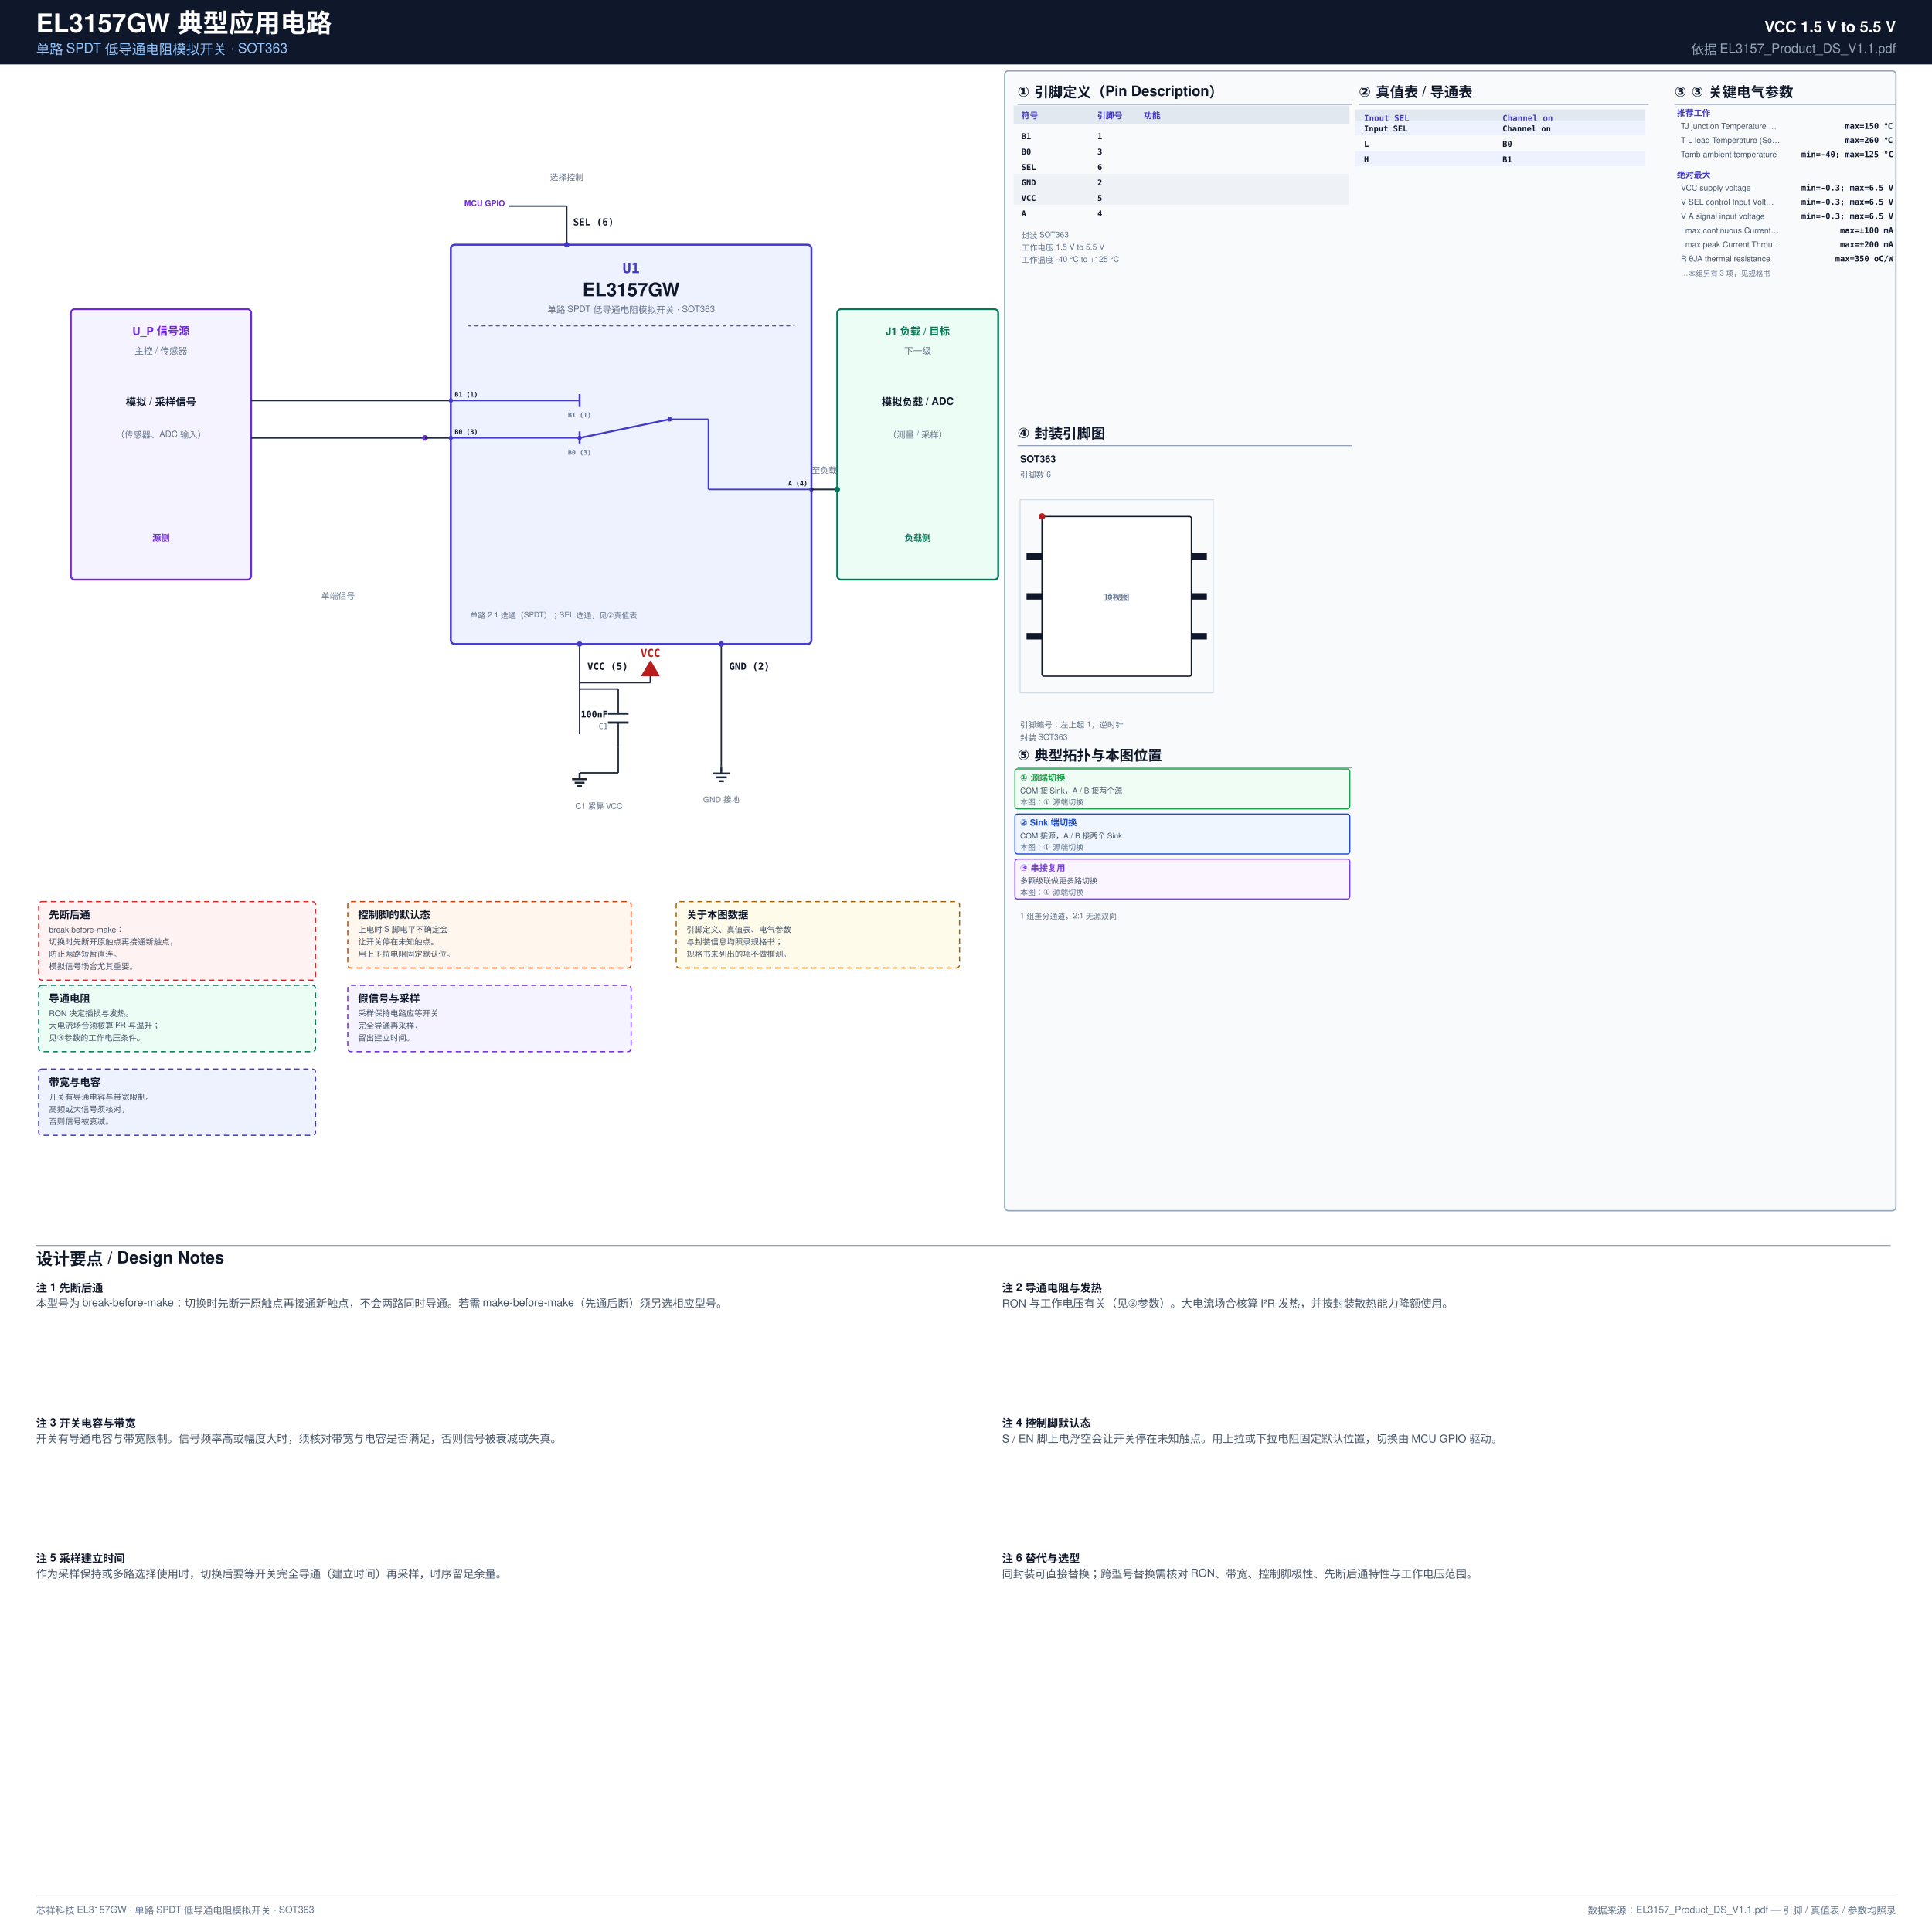
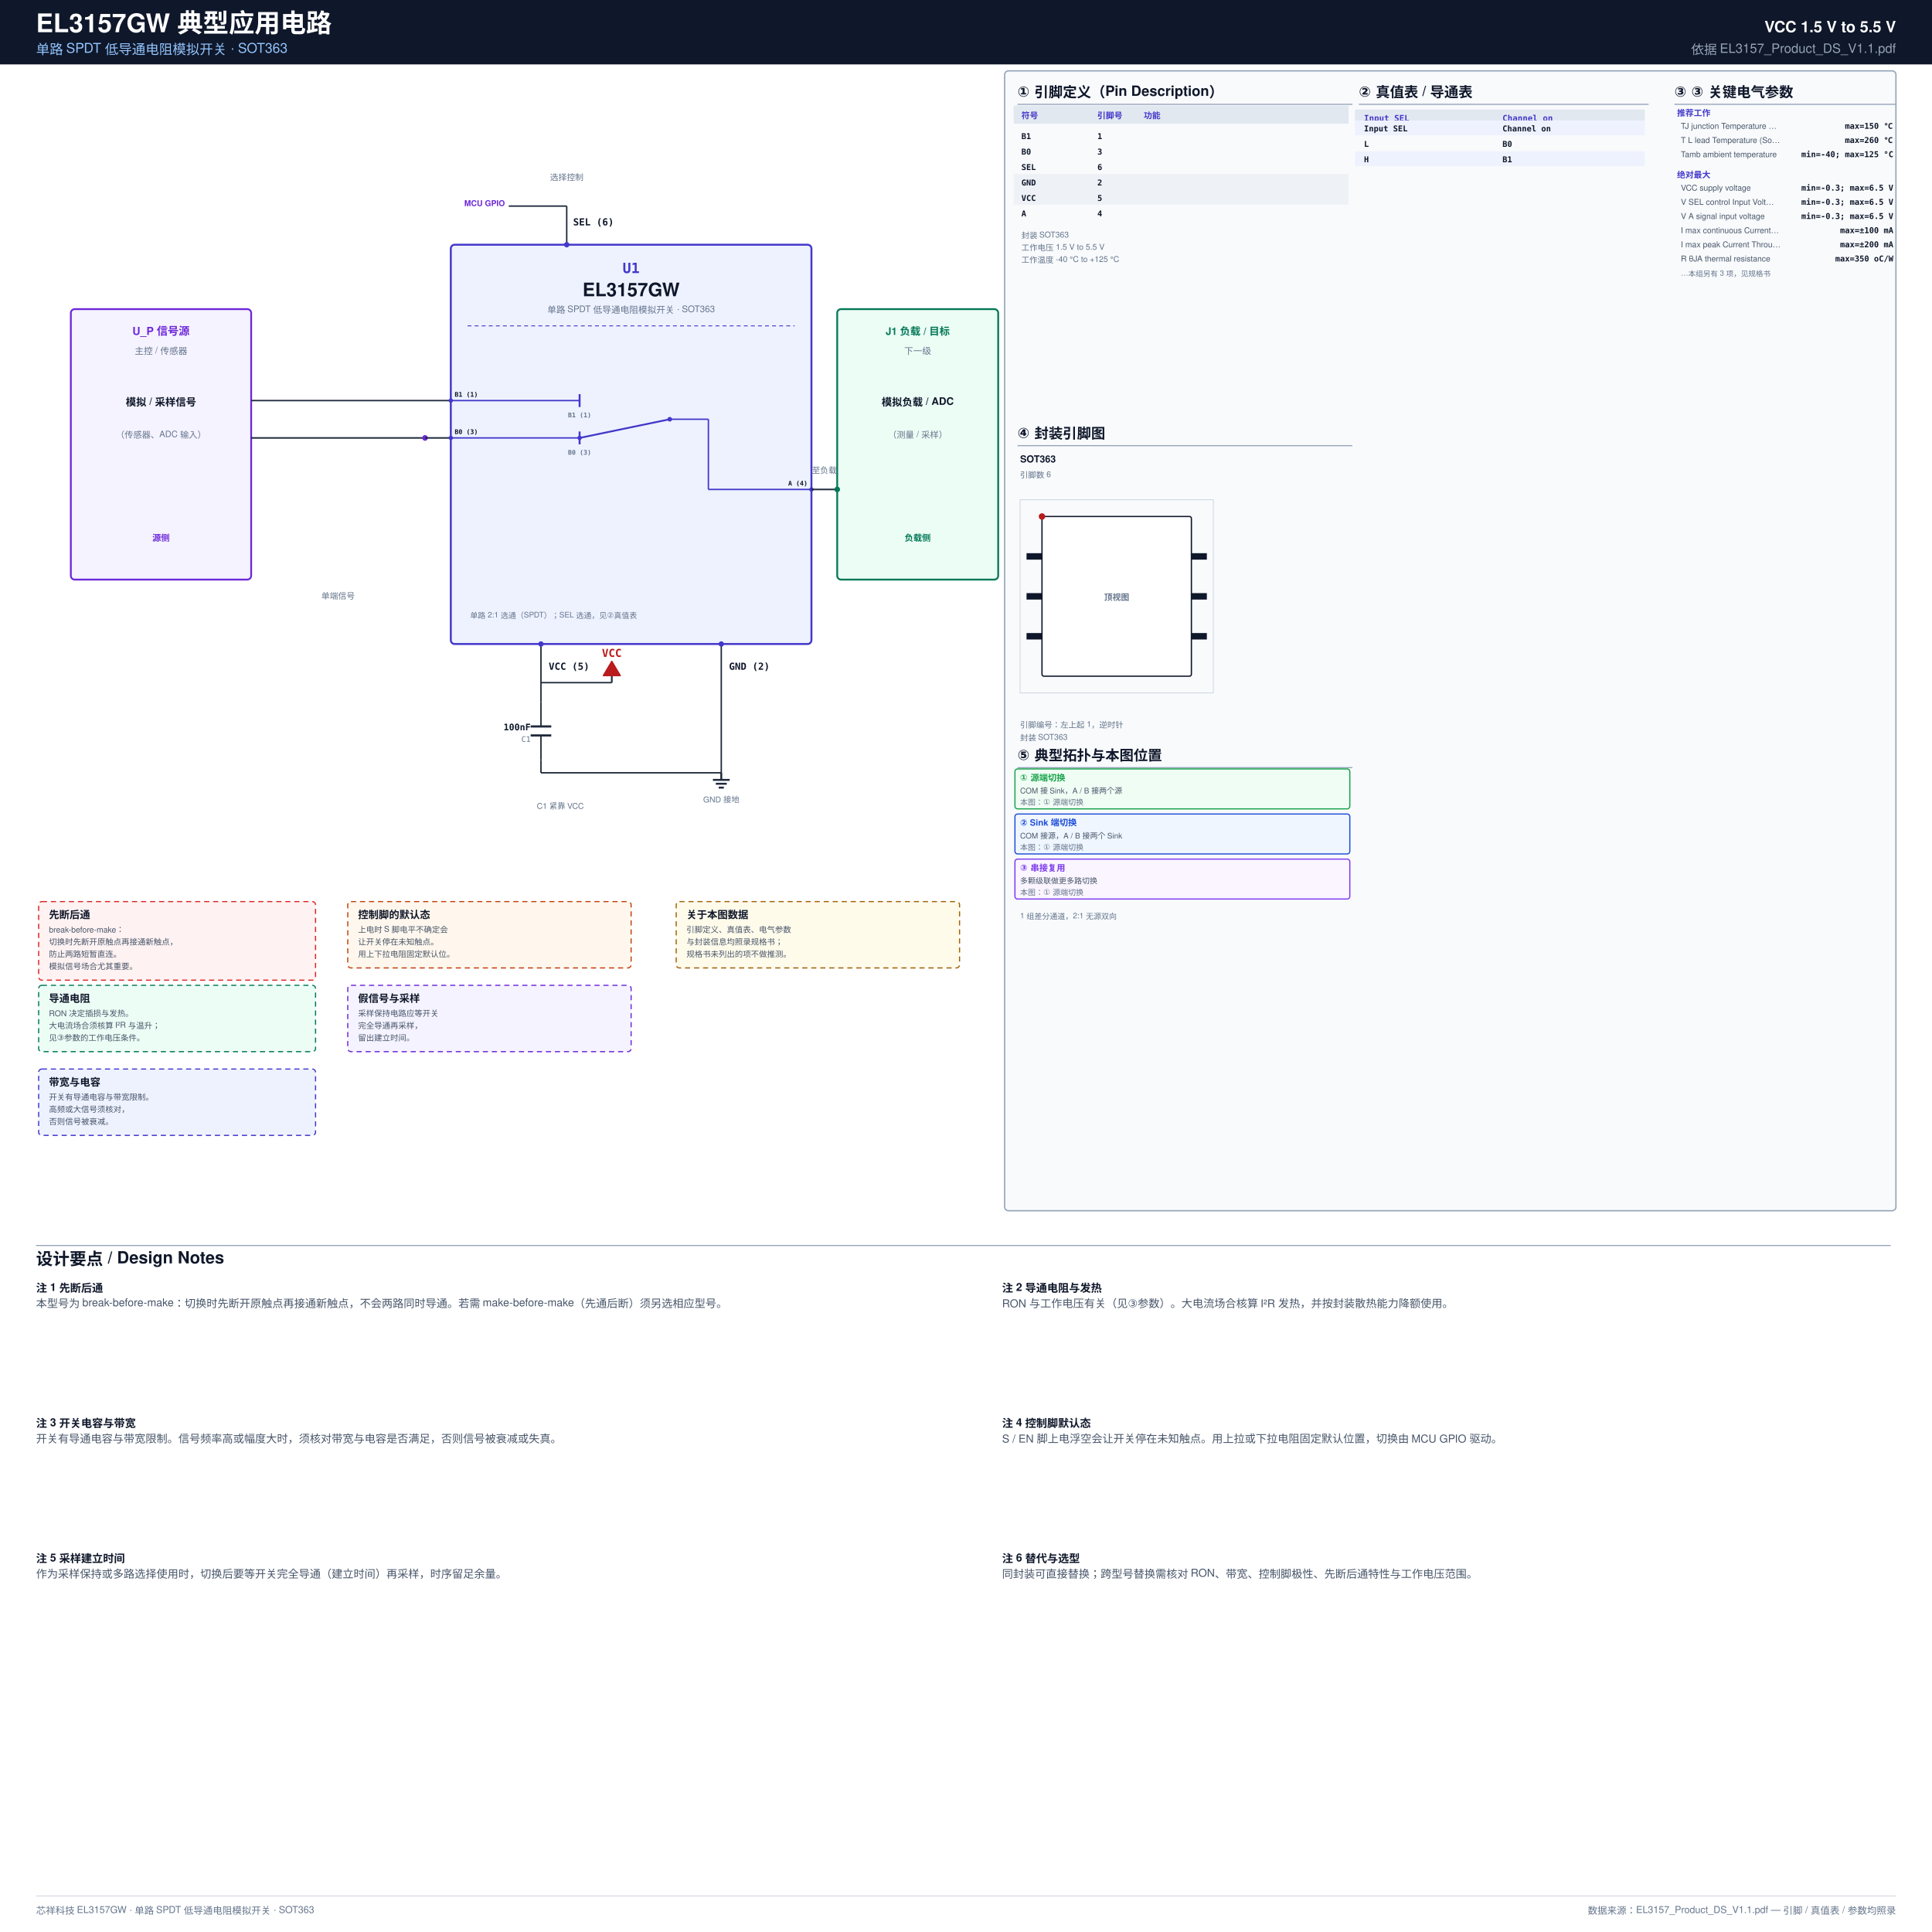
<svg xmlns="http://www.w3.org/2000/svg" width="3000" height="3000" viewBox="0 0 3000 3000">
  <rect x="0" y="0" width="3000" height="3000" rx="0" fill="#ffffff" stroke="none" stroke-width="0" />
  <rect x="0" y="0" width="3000" height="100" rx="0" fill="#0f172a" stroke="none" stroke-width="0" />
  <text x="56" y="50" font-family="PingFang SC, Helvetica Neue, Helvetica, Arial, sans-serif" font-size="40" fill="#ffffff" text-anchor="start" font-weight="700">EL3157GW 典型应用电路</text>
  <text x="56" y="84" font-family="PingFang SC, Helvetica Neue, Helvetica, Arial, sans-serif" font-size="21" fill="#93c5fd" text-anchor="start" font-weight="500">单路 SPDT 低导通电阻模拟开关 · SOT363</text>
  <text x="2944" y="50" font-family="PingFang SC, Helvetica Neue, Helvetica, Arial, sans-serif" font-size="24" fill="#ffffff" text-anchor="end" font-weight="600">VCC 1.5 V to 5.5 V</text>
  <text x="2944" y="84" font-family="PingFang SC, Helvetica Neue, Helvetica, Arial, sans-serif" font-size="20" fill="#94a3b8" text-anchor="end" font-weight="normal">依据 EL3157_Product_DS_V1.1.pdf</text>
  <rect x="110" y="480" width="280" height="420" rx="6" fill="#f5f3ff" stroke="#6d28d9" stroke-width="2.8" />
  <text x="250" y="520" font-family="PingFang SC, Helvetica Neue, Helvetica, Arial, sans-serif" font-size="17" fill="#6d28d9" text-anchor="middle" font-weight="700">U_P  信号源</text>
  <text x="250" y="550" font-family="PingFang SC, Helvetica Neue, Helvetica, Arial, sans-serif" font-size="14" fill="#64748b" text-anchor="middle" font-weight="normal">主控 / 传感器</text>
  <text x="250" y="630" font-family="PingFang SC, Helvetica Neue, Helvetica, Arial, sans-serif" font-size="16" fill="#0f172a" text-anchor="middle" font-weight="700">模拟 / 采样信号</text>
  <text x="250" y="680" font-family="PingFang SC, Helvetica Neue, Helvetica, Arial, sans-serif" font-size="13.5" fill="#64748b" text-anchor="middle" font-weight="normal">（传感器、ADC 输入）</text>
  <text x="250" y="840" font-family="PingFang SC, Helvetica Neue, Helvetica, Arial, sans-serif" font-size="13.5" fill="#6d28d9" text-anchor="middle" font-weight="600">源侧</text>
  <line x1="390" y1="680" x2="660" y2="680" stroke="#1e293b" stroke-width="2.4" />
  <circle cx="660" cy="680" r="4.4" fill="#6d28d9" />
  <text x="525.0" y="930" font-family="PingFang SC, Helvetica Neue, Helvetica, Arial, sans-serif" font-size="13" fill="#64748b" text-anchor="middle" font-weight="normal">单端信号</text>
  <rect x="700" y="380" width="560" height="620" rx="6" fill="#eef2ff" stroke="#4338ca" stroke-width="3.0" />
  <text x="980.0" y="424" font-family="Menlo, Monaco, Consolas, monospace" font-size="22" fill="#4338ca" text-anchor="middle" font-weight="700">U1</text>
  <text x="980.0" y="460" font-family="PingFang SC, Helvetica Neue, Helvetica, Arial, sans-serif" font-size="29" fill="#0f172a" text-anchor="middle" font-weight="700">EL3157GW</text>
  <text x="980.0" y="486" font-family="PingFang SC, Helvetica Neue, Helvetica, Arial, sans-serif" font-size="14" fill="#64748b" text-anchor="middle" font-weight="normal">单路 SPDT 低导通电阻模拟开关 · SOT363</text>
  <line x1="726" y1="506" x2="1234" y2="506" stroke="#4338ca" stroke-width="1.4" stroke-dasharray="6 5" />
  <line x1="390" y1="622.0" x2="700" y2="622.0" stroke="#1e293b" stroke-width="2.2" />
  <circle cx="700" cy="622.0" r="3.4" fill="#4338ca" />
  <line x1="660" y1="680.0" x2="700" y2="680.0" stroke="#1e293b" stroke-width="2.4" />
  <circle cx="700" cy="680.0" r="3.4" fill="#4338ca" />
  <circle cx="1260" cy="760.0" r="3.4" fill="#4338ca" />
  <line x1="700" y1="622.0" x2="900" y2="622.0" stroke="#4338ca" stroke-width="2.2" />
  <text x="706" y="616.0" font-family="Menlo, Monaco, Consolas, monospace" font-size="10" fill="#0f172a" text-anchor="start" font-weight="600">B1 (1)</text>
  <line x1="700" y1="680.0" x2="900" y2="680.0" stroke="#4338ca" stroke-width="2.2" />
  <text x="706" y="674.0" font-family="Menlo, Monaco, Consolas, monospace" font-size="10" fill="#0f172a" text-anchor="start" font-weight="600">B0 (3)</text>
  <text x="1254" y="754.0" font-family="Menlo, Monaco, Consolas, monospace" font-size="10" fill="#0f172a" text-anchor="end" font-weight="600">A (4)</text>
  <line x1="900" y1="612.0" x2="900" y2="632.0" stroke="#4338ca" stroke-width="3.0" />
  <line x1="900" y1="670.0" x2="900" y2="690.0" stroke="#4338ca" stroke-width="3.0" />
  <line x1="1040" y1="651.0" x2="1100" y2="651.0" stroke="#4338ca" stroke-width="2.2" />
  <line x1="1100" y1="651.0" x2="1100" y2="760" stroke="#4338ca" stroke-width="2.2" />
  <line x1="1100" y1="760" x2="1260" y2="760" stroke="#4338ca" stroke-width="2.2" />
  <circle cx="1040" cy="651.0" r="3.6" fill="#4338ca" />
  <line x1="1040" y1="651.0" x2="900" y2="680.0" stroke="#4338ca" stroke-width="2.8" />
  <circle cx="900" cy="680.0" r="3.4" fill="#4338ca" />
  <text x="900" y="648.0" font-family="Menlo, Monaco, Consolas, monospace" font-size="10" fill="#64748b" text-anchor="middle" font-weight="700">B1 (1)</text>
  <text x="900" y="706.0" font-family="Menlo, Monaco, Consolas, monospace" font-size="10" fill="#64748b" text-anchor="middle" font-weight="700">B0 (3)</text>
  <text x="730" y="960" font-family="PingFang SC, Helvetica Neue, Helvetica, Arial, sans-serif" font-size="12" fill="#64748b" text-anchor="start" font-weight="normal">单路 2:1 选通（SPDT）；SEL 选通，见②真值表</text>
  <rect x="1300" y="480" width="250" height="420" rx="6" fill="#ecfdf5" stroke="#047857" stroke-width="2.8" />
  <text x="1425" y="520" font-family="PingFang SC, Helvetica Neue, Helvetica, Arial, sans-serif" font-size="16" fill="#047857" text-anchor="middle" font-weight="700">J1  负载 / 目标</text>
  <text x="1425" y="550" font-family="PingFang SC, Helvetica Neue, Helvetica, Arial, sans-serif" font-size="14" fill="#64748b" text-anchor="middle" font-weight="normal">下一级</text>
  <text x="1425" y="630" font-family="PingFang SC, Helvetica Neue, Helvetica, Arial, sans-serif" font-size="16" fill="#0f172a" text-anchor="middle" font-weight="700">模拟负载 / ADC</text>
  <text x="1425" y="680" font-family="PingFang SC, Helvetica Neue, Helvetica, Arial, sans-serif" font-size="13.5" fill="#64748b" text-anchor="middle" font-weight="normal">（测量 / 采样）</text>
  <text x="1425" y="840" font-family="PingFang SC, Helvetica Neue, Helvetica, Arial, sans-serif" font-size="13.5" fill="#047857" text-anchor="middle" font-weight="600">负载侧</text>
  <line x1="1260" y1="760" x2="1300" y2="760" stroke="#1e293b" stroke-width="2.4" />
  <circle cx="1300" cy="760" r="4.4" fill="#047857" />
  <text x="1280.0" y="735" font-family="PingFang SC, Helvetica Neue, Helvetica, Arial, sans-serif" font-size="13" fill="#64748b" text-anchor="middle" font-weight="normal">至负载</text>
  <line x1="880" y1="320" x2="880" y2="380" stroke="#1e293b" stroke-width="2.2" />
  <circle cx="880" cy="380" r="4.2" fill="#4338ca" />
  <text x="890" y="350" font-family="Menlo, Monaco, Consolas, monospace" font-size="15" fill="#0f172a" text-anchor="start" font-weight="600">SEL (6)</text>
  <text x="880" y="280" font-family="PingFang SC, Helvetica Neue, Helvetica, Arial, sans-serif" font-size="13" fill="#64748b" text-anchor="middle" font-weight="normal">选择控制</text>
  <line x1="790" y1="320" x2="880" y2="320" stroke="#1e293b" stroke-width="2.2" />
  <text x="784" y="320" font-family="PingFang SC, Helvetica Neue, Helvetica, Arial, sans-serif" font-size="12.5" fill="#6d28d9" text-anchor="end" font-weight="600">MCU GPIO</text>
-   <line x1="900" y1="1000" x2="900" y2="1140" stroke="#1e293b" stroke-width="2.2" />
-   <circle cx="900" cy="1000" r="4.2" fill="#4338ca" />
-   <text x="912" y="1040" font-family="Menlo, Monaco, Consolas, monospace" font-size="15" fill="#0f172a" text-anchor="start" font-weight="600">VCC (5)</text>
-   <line x1="900" y1="1060" x2="1010" y2="1060" stroke="#1e293b" stroke-width="2.2" />
-   <line x1="1010" y1="1060" x2="1010" y2="1049" stroke="#1e293b" stroke-width="2.6" />
-   <path d="M997,1049 L1023,1049 L1010,1027 Z" stroke="#b91c1c" stroke-width="2.2" fill="#b91c1c" stroke-linejoin="round" stroke-linecap="round" />
-   <text x="1010" y="1020" font-family="Menlo, Monaco, Consolas, monospace" font-size="17" fill="#b91c1c" text-anchor="middle" font-weight="700">VCC</text>
-   <line x1="960" y1="1070" x2="960" y2="1108.0" stroke="#1e293b" stroke-width="2.2" />
-   <line x1="944.0" y1="1108.0" x2="976.0" y2="1108.0" stroke="#1e293b" stroke-width="3.4" />
-   <line x1="944.0" y1="1122.0" x2="976.0" y2="1122.0" stroke="#1e293b" stroke-width="3.4" />
-   <line x1="960" y1="1122.0" x2="960" y2="1160" stroke="#1e293b" stroke-width="2.2" />
-   <text x="944" y="1114.0" font-family="Menlo, Monaco, Consolas, monospace" font-size="14" fill="#0f172a" text-anchor="end" font-weight="700">100nF</text>
-   <text x="944" y="1132.0" font-family="Menlo, Monaco, Consolas, monospace" font-size="12" fill="#64748b" text-anchor="end" font-weight="500">C1</text>
-   <line x1="900" y1="1070" x2="960" y2="1070" stroke="#1e293b" stroke-width="2.2" />
-   <line x1="960" y1="1160" x2="960" y2="1200" stroke="#1e293b" stroke-width="2.2" />
-   <line x1="900" y1="1200" x2="960" y2="1200" stroke="#1e293b" stroke-width="2.2" />
-   <line x1="900" y1="1200" x2="900" y2="1209.9" stroke="#1e293b" stroke-width="3.0" />
-   <line x1="888.3" y1="1209.9" x2="911.7" y2="1209.9" stroke="#1e293b" stroke-width="3.0" />
-   <line x1="892.35" y1="1215.3" x2="907.65" y2="1215.3" stroke="#1e293b" stroke-width="3.0" />
-   <line x1="896.4" y1="1220.7" x2="903.6" y2="1220.7" stroke="#1e293b" stroke-width="3.0" />
-   <text x="930" y="1256" font-family="PingFang SC, Helvetica Neue, Helvetica, Arial, sans-serif" font-size="12.5" fill="#64748b" text-anchor="middle" font-weight="normal">C1 紧靠 VCC</text>
-   <line x1="1120" y1="1000" x2="1120" y2="1190" stroke="#1e293b" stroke-width="2.2" />
+   <line x1="840" y1="1000" x2="840" y2="1090" stroke="#1e293b" stroke-width="2.2" />
+   <circle cx="840" cy="1000" r="4.2" fill="#4338ca" />
+   <text x="852" y="1040" font-family="Menlo, Monaco, Consolas, monospace" font-size="15" fill="#0f172a" text-anchor="start" font-weight="600">VCC (5)</text>
+   <line x1="840" y1="1060" x2="950" y2="1060" stroke="#1e293b" stroke-width="2.2" />
+   <line x1="950" y1="1060" x2="950" y2="1049" stroke="#1e293b" stroke-width="2.6" />
+   <path d="M937,1049 L963,1049 L950,1027 Z" stroke="#b91c1c" stroke-width="2.2" fill="#b91c1c" stroke-linejoin="round" stroke-linecap="round" />
+   <text x="950" y="1020" font-family="Menlo, Monaco, Consolas, monospace" font-size="17" fill="#b91c1c" text-anchor="middle" font-weight="700">VCC</text>
+   <line x1="840" y1="1090" x2="840" y2="1128.0" stroke="#1e293b" stroke-width="2.2" />
+   <line x1="824.0" y1="1128.0" x2="856.0" y2="1128.0" stroke="#1e293b" stroke-width="3.4" />
+   <line x1="824.0" y1="1142.0" x2="856.0" y2="1142.0" stroke="#1e293b" stroke-width="3.4" />
+   <line x1="840" y1="1142.0" x2="840" y2="1180" stroke="#1e293b" stroke-width="2.2" />
+   <text x="824" y="1134.0" font-family="Menlo, Monaco, Consolas, monospace" font-size="14" fill="#0f172a" text-anchor="end" font-weight="700">100nF</text>
+   <text x="824" y="1152.0" font-family="Menlo, Monaco, Consolas, monospace" font-size="12" fill="#64748b" text-anchor="end" font-weight="500">C1</text>
+   <line x1="840" y1="1180" x2="840" y2="1200" stroke="#1e293b" stroke-width="2.2" />
+   <text x="870" y="1256" font-family="PingFang SC, Helvetica Neue, Helvetica, Arial, sans-serif" font-size="12.5" fill="#64748b" text-anchor="middle" font-weight="normal">C1 紧靠 VCC</text>
+   <line x1="1120" y1="1000" x2="1120" y2="1200" stroke="#1e293b" stroke-width="2.2" />
  <circle cx="1120" cy="1000" r="4.2" fill="#4338ca" />
  <text x="1132" y="1040" font-family="Menlo, Monaco, Consolas, monospace" font-size="15" fill="#0f172a" text-anchor="start" font-weight="600">GND (2)</text>
-   <line x1="1120" y1="1190" x2="1120" y2="1201.0" stroke="#1e293b" stroke-width="3.0" />
-   <line x1="1107.0" y1="1201.0" x2="1133.0" y2="1201.0" stroke="#1e293b" stroke-width="3.0" />
-   <line x1="1111.5" y1="1207.0" x2="1128.5" y2="1207.0" stroke="#1e293b" stroke-width="3.0" />
-   <line x1="1116.0" y1="1213.0" x2="1124.0" y2="1213.0" stroke="#1e293b" stroke-width="3.0" />
+   <line x1="1120" y1="1200" x2="1120" y2="1211.0" stroke="#1e293b" stroke-width="3.0" />
+   <line x1="1107.0" y1="1211.0" x2="1133.0" y2="1211.0" stroke="#1e293b" stroke-width="3.0" />
+   <line x1="1111.5" y1="1217.0" x2="1128.5" y2="1217.0" stroke="#1e293b" stroke-width="3.0" />
+   <line x1="1116.0" y1="1223.0" x2="1124.0" y2="1223.0" stroke="#1e293b" stroke-width="3.0" />
  <text x="1120" y="1246" font-family="PingFang SC, Helvetica Neue, Helvetica, Arial, sans-serif" font-size="12.5" fill="#64748b" text-anchor="middle" font-weight="normal">GND 接地</text>
+   <line x1="840" y1="1200" x2="1120" y2="1200" stroke="#1e293b" stroke-width="2.2" />
  <rect x="60" y="1400" width="430" height="122" rx="5" fill="#fef2f2" stroke="#dc2626" stroke-width="1.8" stroke-dasharray="8 6" />
  <text x="76" y="1426" font-family="PingFang SC, Helvetica Neue, Helvetica, Arial, sans-serif" font-size="16" fill="#0f172a" text-anchor="start" font-weight="700">先断后通</text>
  <text x="76" y="1448" font-family="PingFang SC, Helvetica Neue, Helvetica, Arial, sans-serif" font-size="12.5" fill="#475569" text-anchor="start" font-weight="normal">break-before-make：</text>
  <text x="76" y="1467" font-family="PingFang SC, Helvetica Neue, Helvetica, Arial, sans-serif" font-size="12.5" fill="#475569" text-anchor="start" font-weight="normal">切换时先断开原触点再接通新触点，</text>
  <text x="76" y="1486" font-family="PingFang SC, Helvetica Neue, Helvetica, Arial, sans-serif" font-size="12.5" fill="#475569" text-anchor="start" font-weight="normal">防止两路短暂直连。</text>
  <text x="76" y="1505" font-family="PingFang SC, Helvetica Neue, Helvetica, Arial, sans-serif" font-size="12.5" fill="#475569" text-anchor="start" font-weight="normal">模拟信号场合尤其重要。</text>
  <rect x="60" y="1530" width="430" height="103" rx="5" fill="#ecfdf5" stroke="#047857" stroke-width="1.8" stroke-dasharray="8 6" />
  <text x="76" y="1556" font-family="PingFang SC, Helvetica Neue, Helvetica, Arial, sans-serif" font-size="16" fill="#0f172a" text-anchor="start" font-weight="700">导通电阻</text>
  <text x="76" y="1578" font-family="PingFang SC, Helvetica Neue, Helvetica, Arial, sans-serif" font-size="12.5" fill="#475569" text-anchor="start" font-weight="normal">RON 决定插损与发热。</text>
  <text x="76" y="1597" font-family="PingFang SC, Helvetica Neue, Helvetica, Arial, sans-serif" font-size="12.5" fill="#475569" text-anchor="start" font-weight="normal">大电流场合须核算 I²R 与温升；</text>
  <text x="76" y="1616" font-family="PingFang SC, Helvetica Neue, Helvetica, Arial, sans-serif" font-size="12.5" fill="#475569" text-anchor="start" font-weight="normal">见③参数的工作电压条件。</text>
  <rect x="60" y="1660" width="430" height="103" rx="5" fill="#eef2ff" stroke="#4338ca" stroke-width="1.8" stroke-dasharray="8 6" />
  <text x="76" y="1686" font-family="PingFang SC, Helvetica Neue, Helvetica, Arial, sans-serif" font-size="16" fill="#0f172a" text-anchor="start" font-weight="700">带宽与电容</text>
  <text x="76" y="1708" font-family="PingFang SC, Helvetica Neue, Helvetica, Arial, sans-serif" font-size="12.5" fill="#475569" text-anchor="start" font-weight="normal">开关有导通电容与带宽限制。</text>
  <text x="76" y="1727" font-family="PingFang SC, Helvetica Neue, Helvetica, Arial, sans-serif" font-size="12.5" fill="#475569" text-anchor="start" font-weight="normal">高频或大信号须核对，</text>
  <text x="76" y="1746" font-family="PingFang SC, Helvetica Neue, Helvetica, Arial, sans-serif" font-size="12.5" fill="#475569" text-anchor="start" font-weight="normal">否则信号被衰减。</text>
  <rect x="540" y="1400" width="440" height="103" rx="5" fill="#fff7ed" stroke="#c2410c" stroke-width="1.8" stroke-dasharray="8 6" />
  <text x="556" y="1426" font-family="PingFang SC, Helvetica Neue, Helvetica, Arial, sans-serif" font-size="16" fill="#0f172a" text-anchor="start" font-weight="700">控制脚的默认态</text>
  <text x="556" y="1448" font-family="PingFang SC, Helvetica Neue, Helvetica, Arial, sans-serif" font-size="12.5" fill="#475569" text-anchor="start" font-weight="normal">上电时 S 脚电平不确定会</text>
  <text x="556" y="1467" font-family="PingFang SC, Helvetica Neue, Helvetica, Arial, sans-serif" font-size="12.5" fill="#475569" text-anchor="start" font-weight="normal">让开关停在未知触点。</text>
  <text x="556" y="1486" font-family="PingFang SC, Helvetica Neue, Helvetica, Arial, sans-serif" font-size="12.5" fill="#475569" text-anchor="start" font-weight="normal">用上下拉电阻固定默认位。</text>
  <rect x="540" y="1530" width="440" height="103" rx="5" fill="#f5f3ff" stroke="#6d28d9" stroke-width="1.8" stroke-dasharray="8 6" />
  <text x="556" y="1556" font-family="PingFang SC, Helvetica Neue, Helvetica, Arial, sans-serif" font-size="16" fill="#0f172a" text-anchor="start" font-weight="700">假信号与采样</text>
  <text x="556" y="1578" font-family="PingFang SC, Helvetica Neue, Helvetica, Arial, sans-serif" font-size="12.5" fill="#475569" text-anchor="start" font-weight="normal">采样保持电路应等开关</text>
  <text x="556" y="1597" font-family="PingFang SC, Helvetica Neue, Helvetica, Arial, sans-serif" font-size="12.5" fill="#475569" text-anchor="start" font-weight="normal">完全导通再采样，</text>
  <text x="556" y="1616" font-family="PingFang SC, Helvetica Neue, Helvetica, Arial, sans-serif" font-size="12.5" fill="#475569" text-anchor="start" font-weight="normal">留出建立时间。</text>
  <rect x="1050" y="1400" width="440" height="103" rx="5" fill="#fffbeb" stroke="#a16207" stroke-width="1.8" stroke-dasharray="8 6" />
  <text x="1066" y="1426" font-family="PingFang SC, Helvetica Neue, Helvetica, Arial, sans-serif" font-size="16" fill="#0f172a" text-anchor="start" font-weight="700">关于本图数据</text>
  <text x="1066" y="1448" font-family="PingFang SC, Helvetica Neue, Helvetica, Arial, sans-serif" font-size="12.5" fill="#475569" text-anchor="start" font-weight="normal">引脚定义、真值表、电气参数</text>
  <text x="1066" y="1467" font-family="PingFang SC, Helvetica Neue, Helvetica, Arial, sans-serif" font-size="12.5" fill="#475569" text-anchor="start" font-weight="normal">与封装信息均照录规格书；</text>
  <text x="1066" y="1486" font-family="PingFang SC, Helvetica Neue, Helvetica, Arial, sans-serif" font-size="12.5" fill="#475569" text-anchor="start" font-weight="normal">规格书未列出的项不做推测。</text>
  <rect x="1560" y="110" width="1384" height="1770" rx="6" fill="#f8fafc" stroke="#94a3b8" stroke-width="2.0" />
  <text x="1580" y="150" font-family="PingFang SC, Helvetica Neue, Helvetica, Arial, sans-serif" font-size="22" fill="#0f172a" text-anchor="start" font-weight="700">① 引脚定义（Pin Description）</text>
  <line x1="1580" y1="162" x2="2100" y2="162" stroke="#94a3b8" stroke-width="1.6" />
  <rect x="1574.0" y="164" width="520.0" height="28" rx="0" fill="#e2e8f0" stroke="none" stroke-width="0" />
  <text x="1586.0" y="184" font-family="Menlo, Monaco, Consolas, monospace" font-size="13" fill="#4338ca" text-anchor="start" font-weight="700">符号</text>
  <text x="1704.0" y="184" font-family="Menlo, Monaco, Consolas, monospace" font-size="13" fill="#4338ca" text-anchor="start" font-weight="700">引脚号</text>
  <text x="1776.0" y="184" font-family="Menlo, Monaco, Consolas, monospace" font-size="13" fill="#4338ca" text-anchor="start" font-weight="700">功能</text>
  <text x="1586.0" y="216" font-family="Menlo, Monaco, Consolas, monospace" font-size="12.5" fill="#0f172a" text-anchor="start" font-weight="600">B1</text>
  <text x="1704.0" y="216" font-family="Menlo, Monaco, Consolas, monospace" font-size="12.5" fill="#0f172a" text-anchor="start" font-weight="600">1</text>
  <text x="1586.0" y="240" font-family="Menlo, Monaco, Consolas, monospace" font-size="12.5" fill="#0f172a" text-anchor="start" font-weight="600">B0</text>
  <text x="1704.0" y="240" font-family="Menlo, Monaco, Consolas, monospace" font-size="12.5" fill="#0f172a" text-anchor="start" font-weight="600">3</text>
  <text x="1586.0" y="264" font-family="Menlo, Monaco, Consolas, monospace" font-size="12.5" fill="#0f172a" text-anchor="start" font-weight="600">SEL</text>
  <text x="1704.0" y="264" font-family="Menlo, Monaco, Consolas, monospace" font-size="12.5" fill="#0f172a" text-anchor="start" font-weight="600">6</text>
  <rect x="1574.0" y="270" width="520.0" height="24" rx="0" fill="#eef2f7" stroke="none" stroke-width="0" />
  <text x="1586.0" y="288" font-family="Menlo, Monaco, Consolas, monospace" font-size="12.5" fill="#0f172a" text-anchor="start" font-weight="600">GND</text>
  <text x="1704.0" y="288" font-family="Menlo, Monaco, Consolas, monospace" font-size="12.5" fill="#0f172a" text-anchor="start" font-weight="600">2</text>
  <rect x="1574.0" y="294" width="520.0" height="24" rx="0" fill="#eef2f7" stroke="none" stroke-width="0" />
  <text x="1586.0" y="312" font-family="Menlo, Monaco, Consolas, monospace" font-size="12.5" fill="#0f172a" text-anchor="start" font-weight="600">VCC</text>
  <text x="1704.0" y="312" font-family="Menlo, Monaco, Consolas, monospace" font-size="12.5" fill="#0f172a" text-anchor="start" font-weight="600">5</text>
  <text x="1586.0" y="336" font-family="Menlo, Monaco, Consolas, monospace" font-size="12.5" fill="#0f172a" text-anchor="start" font-weight="600">A</text>
  <text x="1704.0" y="336" font-family="Menlo, Monaco, Consolas, monospace" font-size="12.5" fill="#0f172a" text-anchor="start" font-weight="600">4</text>
  <text x="1586" y="370" font-family="PingFang SC, Helvetica Neue, Helvetica, Arial, sans-serif" font-size="12.5" fill="#64748b" text-anchor="start" font-weight="normal">封装 SOT363</text>
  <text x="1586" y="389" font-family="PingFang SC, Helvetica Neue, Helvetica, Arial, sans-serif" font-size="12.5" fill="#64748b" text-anchor="start" font-weight="normal">工作电压 1.5 V to 5.5 V</text>
  <text x="1586" y="408" font-family="PingFang SC, Helvetica Neue, Helvetica, Arial, sans-serif" font-size="12.5" fill="#64748b" text-anchor="start" font-weight="normal">工作温度 -40 °C to +125 °C</text>
  <text x="2110" y="150" font-family="PingFang SC, Helvetica Neue, Helvetica, Arial, sans-serif" font-size="22" fill="#0f172a" text-anchor="start" font-weight="700">② 真值表 / 导通表</text>
  <line x1="2110" y1="162" x2="2560" y2="162" stroke="#94a3b8" stroke-width="1.6" />
  <rect x="2104" y="170" width="450" height="26" rx="0" fill="#e2e8f0" stroke="none" stroke-width="0" />
  <text x="2118" y="188" font-family="Menlo, Monaco, Consolas, monospace" font-size="13" fill="#4338ca" text-anchor="start" font-weight="700">Input SEL</text>
  <text x="2333.0" y="188" font-family="Menlo, Monaco, Consolas, monospace" font-size="13" fill="#4338ca" text-anchor="start" font-weight="700">Channel on</text>
  <rect x="2104" y="187" width="450" height="23" rx="0" fill="#eef2ff" stroke="none" stroke-width="0" />
  <text x="2118" y="204" font-family="Menlo, Monaco, Consolas, monospace" font-size="12.5" fill="#0f172a" text-anchor="start" font-weight="600">Input SEL</text>
  <text x="2333.0" y="204" font-family="Menlo, Monaco, Consolas, monospace" font-size="12.5" fill="#0f172a" text-anchor="start" font-weight="600">Channel on</text>
  <text x="2118" y="228" font-family="Menlo, Monaco, Consolas, monospace" font-size="12.5" fill="#0f172a" text-anchor="start" font-weight="600">L</text>
  <text x="2333.0" y="228" font-family="Menlo, Monaco, Consolas, monospace" font-size="12.5" fill="#0f172a" text-anchor="start" font-weight="600">B0</text>
  <rect x="2104" y="235" width="450" height="23" rx="0" fill="#eef2ff" stroke="none" stroke-width="0" />
  <text x="2118" y="252" font-family="Menlo, Monaco, Consolas, monospace" font-size="12.5" fill="#0f172a" text-anchor="start" font-weight="600">H</text>
  <text x="2333.0" y="252" font-family="Menlo, Monaco, Consolas, monospace" font-size="12.5" fill="#0f172a" text-anchor="start" font-weight="600">B1</text>
  <text x="2600" y="150" font-family="PingFang SC, Helvetica Neue, Helvetica, Arial, sans-serif" font-size="22" fill="#0f172a" text-anchor="start" font-weight="700">③ ③ 关键电气参数</text>
  <line x1="2600" y1="162" x2="2944" y2="162" stroke="#94a3b8" stroke-width="1.6" />
  <text x="2604" y="180" font-family="PingFang SC, Helvetica Neue, Helvetica, Arial, sans-serif" font-size="13" fill="#4338ca" text-anchor="start" font-weight="700">推荐工作</text>
  <text x="2610" y="200" font-family="PingFang SC, Helvetica Neue, Helvetica, Arial, sans-serif" font-size="12.5" fill="#475569" text-anchor="start" font-weight="normal">TJ junction Temperature …</text>
  <text x="2940" y="200" font-family="Menlo, Monaco, Consolas, monospace" font-size="12.5" fill="#0f172a" text-anchor="end" font-weight="600">max=150 ℃</text>
  <text x="2610" y="222" font-family="PingFang SC, Helvetica Neue, Helvetica, Arial, sans-serif" font-size="12.5" fill="#475569" text-anchor="start" font-weight="normal">T L lead Temperature (So…</text>
  <text x="2940" y="222" font-family="Menlo, Monaco, Consolas, monospace" font-size="12.5" fill="#0f172a" text-anchor="end" font-weight="600">max=260 ℃</text>
  <text x="2610" y="244" font-family="PingFang SC, Helvetica Neue, Helvetica, Arial, sans-serif" font-size="12.5" fill="#475569" text-anchor="start" font-weight="normal">Tamb ambient temperature</text>
  <text x="2940" y="244" font-family="Menlo, Monaco, Consolas, monospace" font-size="12.5" fill="#0f172a" text-anchor="end" font-weight="600">min=-40; max=125 °C</text>
  <text x="2604" y="276" font-family="PingFang SC, Helvetica Neue, Helvetica, Arial, sans-serif" font-size="13" fill="#4338ca" text-anchor="start" font-weight="700">绝对最大</text>
  <text x="2610" y="296" font-family="PingFang SC, Helvetica Neue, Helvetica, Arial, sans-serif" font-size="12.5" fill="#475569" text-anchor="start" font-weight="normal">VCC supply voltage</text>
  <text x="2940" y="296" font-family="Menlo, Monaco, Consolas, monospace" font-size="12.5" fill="#0f172a" text-anchor="end" font-weight="600">min=-0.3; max=6.5 V</text>
  <text x="2610" y="318" font-family="PingFang SC, Helvetica Neue, Helvetica, Arial, sans-serif" font-size="12.5" fill="#475569" text-anchor="start" font-weight="normal">V SEL control Input Volt…</text>
  <text x="2940" y="318" font-family="Menlo, Monaco, Consolas, monospace" font-size="12.5" fill="#0f172a" text-anchor="end" font-weight="600">min=-0.3; max=6.5 V</text>
  <text x="2610" y="340" font-family="PingFang SC, Helvetica Neue, Helvetica, Arial, sans-serif" font-size="12.5" fill="#475569" text-anchor="start" font-weight="normal">V A signal input voltage</text>
  <text x="2940" y="340" font-family="Menlo, Monaco, Consolas, monospace" font-size="12.5" fill="#0f172a" text-anchor="end" font-weight="600">min=-0.3; max=6.5 V</text>
  <text x="2610" y="362" font-family="PingFang SC, Helvetica Neue, Helvetica, Arial, sans-serif" font-size="12.5" fill="#475569" text-anchor="start" font-weight="normal">I max continuous Current…</text>
  <text x="2940" y="362" font-family="Menlo, Monaco, Consolas, monospace" font-size="12.5" fill="#0f172a" text-anchor="end" font-weight="600">max=±100 mA</text>
  <text x="2610" y="384" font-family="PingFang SC, Helvetica Neue, Helvetica, Arial, sans-serif" font-size="12.5" fill="#475569" text-anchor="start" font-weight="normal">I max peak Current Throu…</text>
  <text x="2940" y="384" font-family="Menlo, Monaco, Consolas, monospace" font-size="12.5" fill="#0f172a" text-anchor="end" font-weight="600">max=±200 mA</text>
  <text x="2610" y="406" font-family="PingFang SC, Helvetica Neue, Helvetica, Arial, sans-serif" font-size="12.5" fill="#475569" text-anchor="start" font-weight="normal">R θJA thermal resistance</text>
  <text x="2940" y="406" font-family="Menlo, Monaco, Consolas, monospace" font-size="12.5" fill="#0f172a" text-anchor="end" font-weight="600">max=350 oC/W</text>
  <text x="2610" y="428" font-family="PingFang SC, Helvetica Neue, Helvetica, Arial, sans-serif" font-size="11.5" fill="#64748b" text-anchor="start" font-weight="normal">…本组另有 3 项，见规格书</text>
  <text x="1580" y="680" font-family="PingFang SC, Helvetica Neue, Helvetica, Arial, sans-serif" font-size="22" fill="#0f172a" text-anchor="start" font-weight="700">④ 封装引脚图</text>
  <line x1="1580" y1="692" x2="2100" y2="692" stroke="#94a3b8" stroke-width="1.6" />
  <text x="1584" y="718" font-family="PingFang SC, Helvetica Neue, Helvetica, Arial, sans-serif" font-size="15" fill="#0f172a" text-anchor="start" font-weight="700">SOT363</text>
  <text x="1584" y="742" font-family="PingFang SC, Helvetica Neue, Helvetica, Arial, sans-serif" font-size="12.5" fill="#64748b" text-anchor="start" font-weight="normal">引脚数 6</text>
  <rect x="1584" y="776" width="300" height="300" rx="0" fill="#f8fafc" stroke="#cbd5e1" stroke-width="1.2" />
  <rect x="1618" y="802" width="232" height="248" rx="3" fill="#ffffff" stroke="#0f172a" stroke-width="2.0" />
  <text x="1734.0" y="932.0" font-family="PingFang SC, Helvetica Neue, Helvetica, Arial, sans-serif" font-size="13" fill="#64748b" text-anchor="middle" font-weight="700">顶视图</text>
  <circle cx="1618" cy="802" r="5.0" fill="#b91c1c" />
  <rect x="1594" y="859.0" width="24" height="10" rx="0" fill="#0f172a" stroke="none" stroke-width="0" />
  <text x="1606" y="868.0" font-family="Menlo, Monaco, Consolas, monospace" font-size="10.5" fill="#0f172a" text-anchor="middle" font-weight="700">1</text>
  <rect x="1594" y="921.0" width="24" height="10" rx="0" fill="#0f172a" stroke="none" stroke-width="0" />
  <text x="1606" y="930.0" font-family="Menlo, Monaco, Consolas, monospace" font-size="10.5" fill="#0f172a" text-anchor="middle" font-weight="700">2</text>
  <rect x="1594" y="983.0" width="24" height="10" rx="0" fill="#0f172a" stroke="none" stroke-width="0" />
  <text x="1606" y="992.0" font-family="Menlo, Monaco, Consolas, monospace" font-size="10.5" fill="#0f172a" text-anchor="middle" font-weight="700">3</text>
  <rect x="1850" y="983.0" width="24" height="10" rx="0" fill="#0f172a" stroke="none" stroke-width="0" />
  <text x="1862" y="992.0" font-family="Menlo, Monaco, Consolas, monospace" font-size="10.5" fill="#0f172a" text-anchor="middle" font-weight="700">4</text>
  <rect x="1850" y="921.0" width="24" height="10" rx="0" fill="#0f172a" stroke="none" stroke-width="0" />
  <text x="1862" y="930.0" font-family="Menlo, Monaco, Consolas, monospace" font-size="10.5" fill="#0f172a" text-anchor="middle" font-weight="700">5</text>
  <rect x="1850" y="859.0" width="24" height="10" rx="0" fill="#0f172a" stroke="none" stroke-width="0" />
  <text x="1862" y="868.0" font-family="Menlo, Monaco, Consolas, monospace" font-size="10.5" fill="#0f172a" text-anchor="middle" font-weight="700">6</text>
  <text x="1584" y="1130" font-family="PingFang SC, Helvetica Neue, Helvetica, Arial, sans-serif" font-size="12.5" fill="#64748b" text-anchor="start" font-weight="normal">引脚编号：左上起 1，逆时针</text>
  <text x="1584" y="1150" font-family="PingFang SC, Helvetica Neue, Helvetica, Arial, sans-serif" font-size="12.5" fill="#64748b" text-anchor="start" font-weight="normal">封装 SOT363</text>
  <text x="1580" y="1180" font-family="PingFang SC, Helvetica Neue, Helvetica, Arial, sans-serif" font-size="22" fill="#0f172a" text-anchor="start" font-weight="700">⑤ 典型拓扑与本图位置</text>
  <line x1="1580" y1="1192" x2="2100" y2="1192" stroke="#94a3b8" stroke-width="1.6" />
  <rect x="1576" y="1194" width="520" height="62" rx="4" fill="#f0fdf4" stroke="#16a34a" stroke-width="1.8" />
  <text x="1584" y="1212" font-family="PingFang SC, Helvetica Neue, Helvetica, Arial, sans-serif" font-size="13.5" fill="#16a34a" text-anchor="start" font-weight="700">① 源端切换</text>
  <text x="1584" y="1232" font-family="PingFang SC, Helvetica Neue, Helvetica, Arial, sans-serif" font-size="12" fill="#475569" text-anchor="start" font-weight="normal">COM 接 Sink，A / B 接两个源</text>
  <text x="1584" y="1250" font-family="PingFang SC, Helvetica Neue, Helvetica, Arial, sans-serif" font-size="12" fill="#64748b" text-anchor="start" font-weight="normal">本图：① 源端切换</text>
  <rect x="1576" y="1264" width="520" height="62" rx="4" fill="#eff6ff" stroke="#1d4ed8" stroke-width="1.8" />
  <text x="1584" y="1282" font-family="PingFang SC, Helvetica Neue, Helvetica, Arial, sans-serif" font-size="13.5" fill="#1d4ed8" text-anchor="start" font-weight="700">② Sink 端切换</text>
  <text x="1584" y="1302" font-family="PingFang SC, Helvetica Neue, Helvetica, Arial, sans-serif" font-size="12" fill="#475569" text-anchor="start" font-weight="normal">COM 接源，A / B 接两个 Sink</text>
  <text x="1584" y="1320" font-family="PingFang SC, Helvetica Neue, Helvetica, Arial, sans-serif" font-size="12" fill="#64748b" text-anchor="start" font-weight="normal">本图：① 源端切换</text>
  <rect x="1576" y="1334" width="520" height="62" rx="4" fill="#faf5ff" stroke="#7c3aed" stroke-width="1.8" />
  <text x="1584" y="1352" font-family="PingFang SC, Helvetica Neue, Helvetica, Arial, sans-serif" font-size="13.5" fill="#7c3aed" text-anchor="start" font-weight="700">③ 串接复用</text>
  <text x="1584" y="1372" font-family="PingFang SC, Helvetica Neue, Helvetica, Arial, sans-serif" font-size="12" fill="#475569" text-anchor="start" font-weight="normal">多颗级联做更多路切换</text>
  <text x="1584" y="1390" font-family="PingFang SC, Helvetica Neue, Helvetica, Arial, sans-serif" font-size="12" fill="#64748b" text-anchor="start" font-weight="normal">本图：① 源端切换</text>
  <text x="1584" y="1426" font-family="PingFang SC, Helvetica Neue, Helvetica, Arial, sans-serif" font-size="12" fill="#64748b" text-anchor="start" font-weight="normal">1 组差分通道，2:1 无源双向</text>
  <line x1="56" y1="1934" x2="2936" y2="1934" stroke="#94a3b8" stroke-width="1.6" />
  <text x="56" y="1964" font-family="PingFang SC, Helvetica Neue, Helvetica, Arial, sans-serif" font-size="26" fill="#0f172a" text-anchor="start" font-weight="700">设计要点 / Design Notes</text>
  <text x="56" y="2006" font-family="PingFang SC, Helvetica Neue, Helvetica, Arial, sans-serif" font-size="17" fill="#0f172a" text-anchor="start" font-weight="700">注 1  先断后通</text>
  <text x="56" y="2030" font-family="PingFang SC, Helvetica Neue, Helvetica, Arial, sans-serif" font-size="17" fill="#475569" text-anchor="start" font-weight="normal">本型号为 break-before-make：切换时先断开原触点再接通新触点，不会两路同时导通。若需 make-before-make（先通后断）须另选相应型号。</text>
  <text x="1556" y="2006" font-family="PingFang SC, Helvetica Neue, Helvetica, Arial, sans-serif" font-size="17" fill="#0f172a" text-anchor="start" font-weight="700">注 2  导通电阻与发热</text>
  <text x="1556" y="2030" font-family="PingFang SC, Helvetica Neue, Helvetica, Arial, sans-serif" font-size="17" fill="#475569" text-anchor="start" font-weight="normal">RON 与工作电压有关（见③参数）。大电流场合核算 I²R 发热，并按封装散热能力降额使用。</text>
  <text x="56" y="2216" font-family="PingFang SC, Helvetica Neue, Helvetica, Arial, sans-serif" font-size="17" fill="#0f172a" text-anchor="start" font-weight="700">注 3  开关电容与带宽</text>
  <text x="56" y="2240" font-family="PingFang SC, Helvetica Neue, Helvetica, Arial, sans-serif" font-size="17" fill="#475569" text-anchor="start" font-weight="normal">开关有导通电容与带宽限制。信号频率高或幅度大时，须核对带宽与电容是否满足，否则信号被衰减或失真。</text>
  <text x="1556" y="2216" font-family="PingFang SC, Helvetica Neue, Helvetica, Arial, sans-serif" font-size="17" fill="#0f172a" text-anchor="start" font-weight="700">注 4  控制脚默认态</text>
  <text x="1556" y="2240" font-family="PingFang SC, Helvetica Neue, Helvetica, Arial, sans-serif" font-size="17" fill="#475569" text-anchor="start" font-weight="normal">S / EN 脚上电浮空会让开关停在未知触点。用上拉或下拉电阻固定默认位置，切换由 MCU GPIO 驱动。</text>
  <text x="56" y="2426" font-family="PingFang SC, Helvetica Neue, Helvetica, Arial, sans-serif" font-size="17" fill="#0f172a" text-anchor="start" font-weight="700">注 5  采样建立时间</text>
  <text x="56" y="2450" font-family="PingFang SC, Helvetica Neue, Helvetica, Arial, sans-serif" font-size="17" fill="#475569" text-anchor="start" font-weight="normal">作为采样保持或多路选择使用时，切换后要等开关完全导通（建立时间）再采样，时序留足余量。</text>
  <text x="1556" y="2426" font-family="PingFang SC, Helvetica Neue, Helvetica, Arial, sans-serif" font-size="17" fill="#0f172a" text-anchor="start" font-weight="700">注 6  替代与选型</text>
  <text x="1556" y="2450" font-family="PingFang SC, Helvetica Neue, Helvetica, Arial, sans-serif" font-size="17" fill="#475569" text-anchor="start" font-weight="normal">同封装可直接替换；跨型号替换需核对 RON、带宽、控制脚极性、先断后通特性与工作电压范围。</text>
  <line x1="56" y1="2944" x2="2944" y2="2944" stroke="#cbd5e1" stroke-width="1.2" />
  <text x="56" y="2972" font-family="PingFang SC, Helvetica Neue, Helvetica, Arial, sans-serif" font-size="15" fill="#64748b" text-anchor="start" font-weight="normal">芯祥科技 EL3157GW · 单路 SPDT 低导通电阻模拟开关 · SOT363</text>
  <text x="2944" y="2972" font-family="PingFang SC, Helvetica Neue, Helvetica, Arial, sans-serif" font-size="15" fill="#64748b" text-anchor="end" font-weight="normal">数据来源：EL3157_Product_DS_V1.1.pdf — 引脚 / 真值表 / 参数均照录</text>
</svg>
